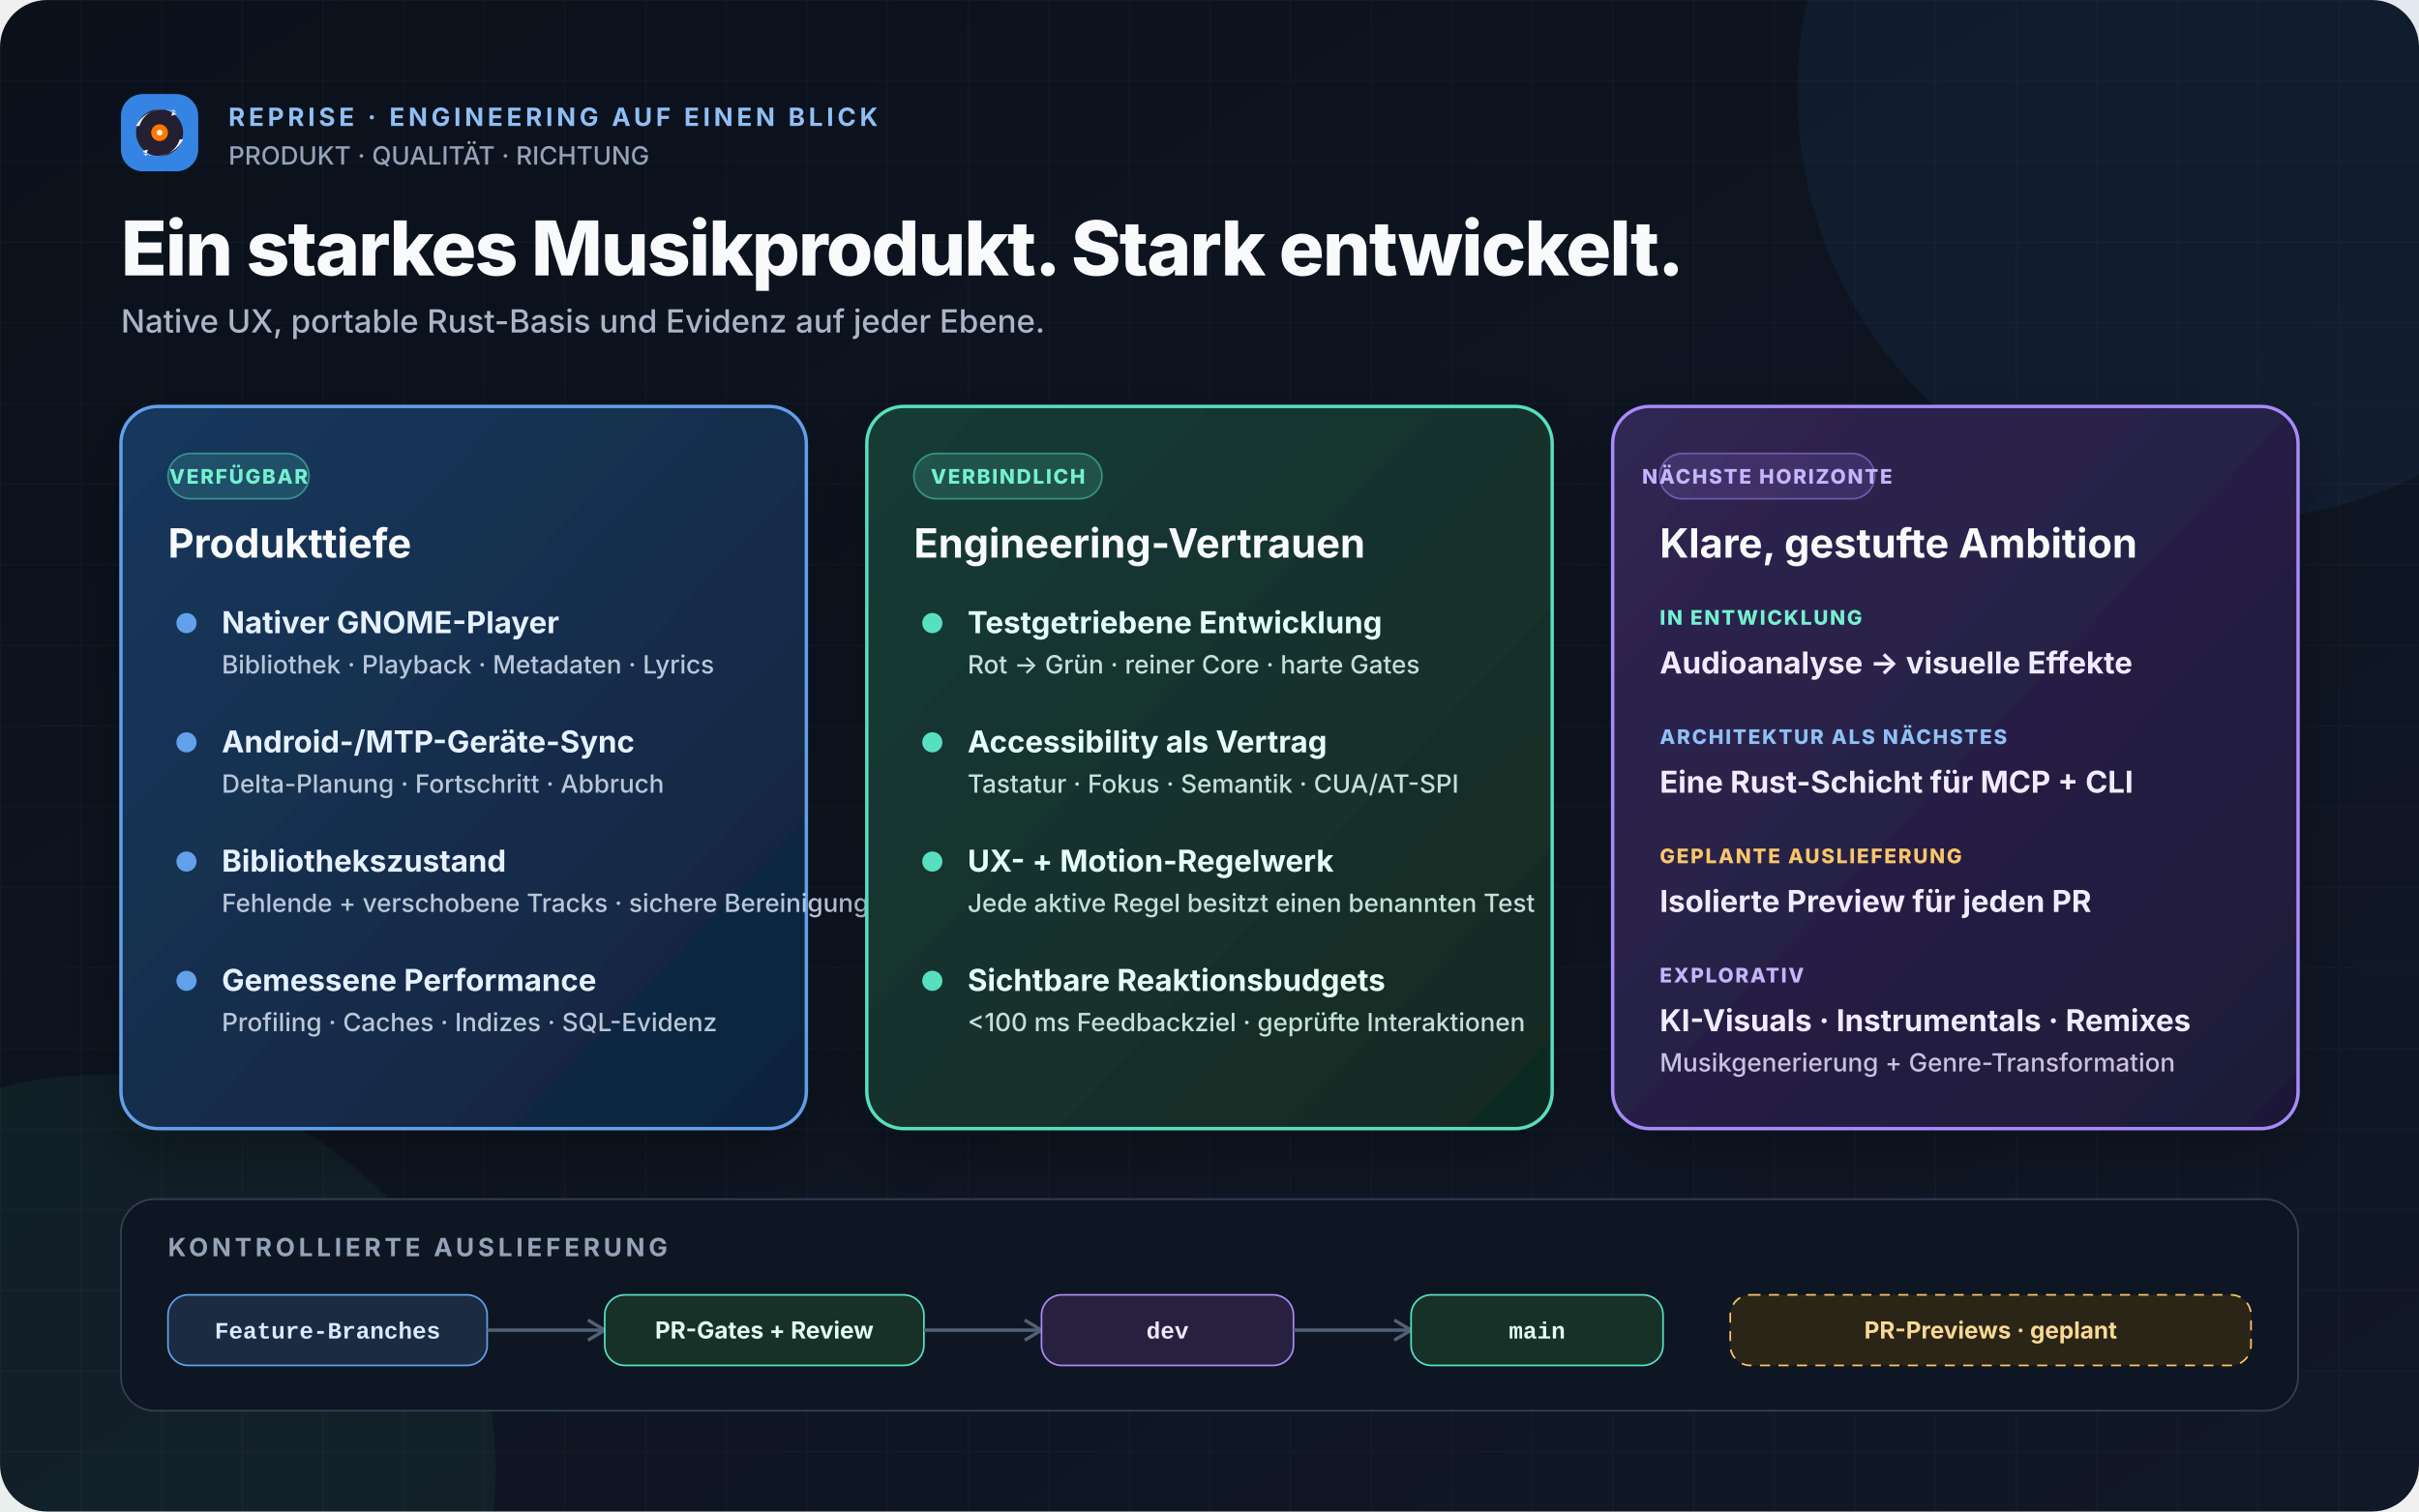
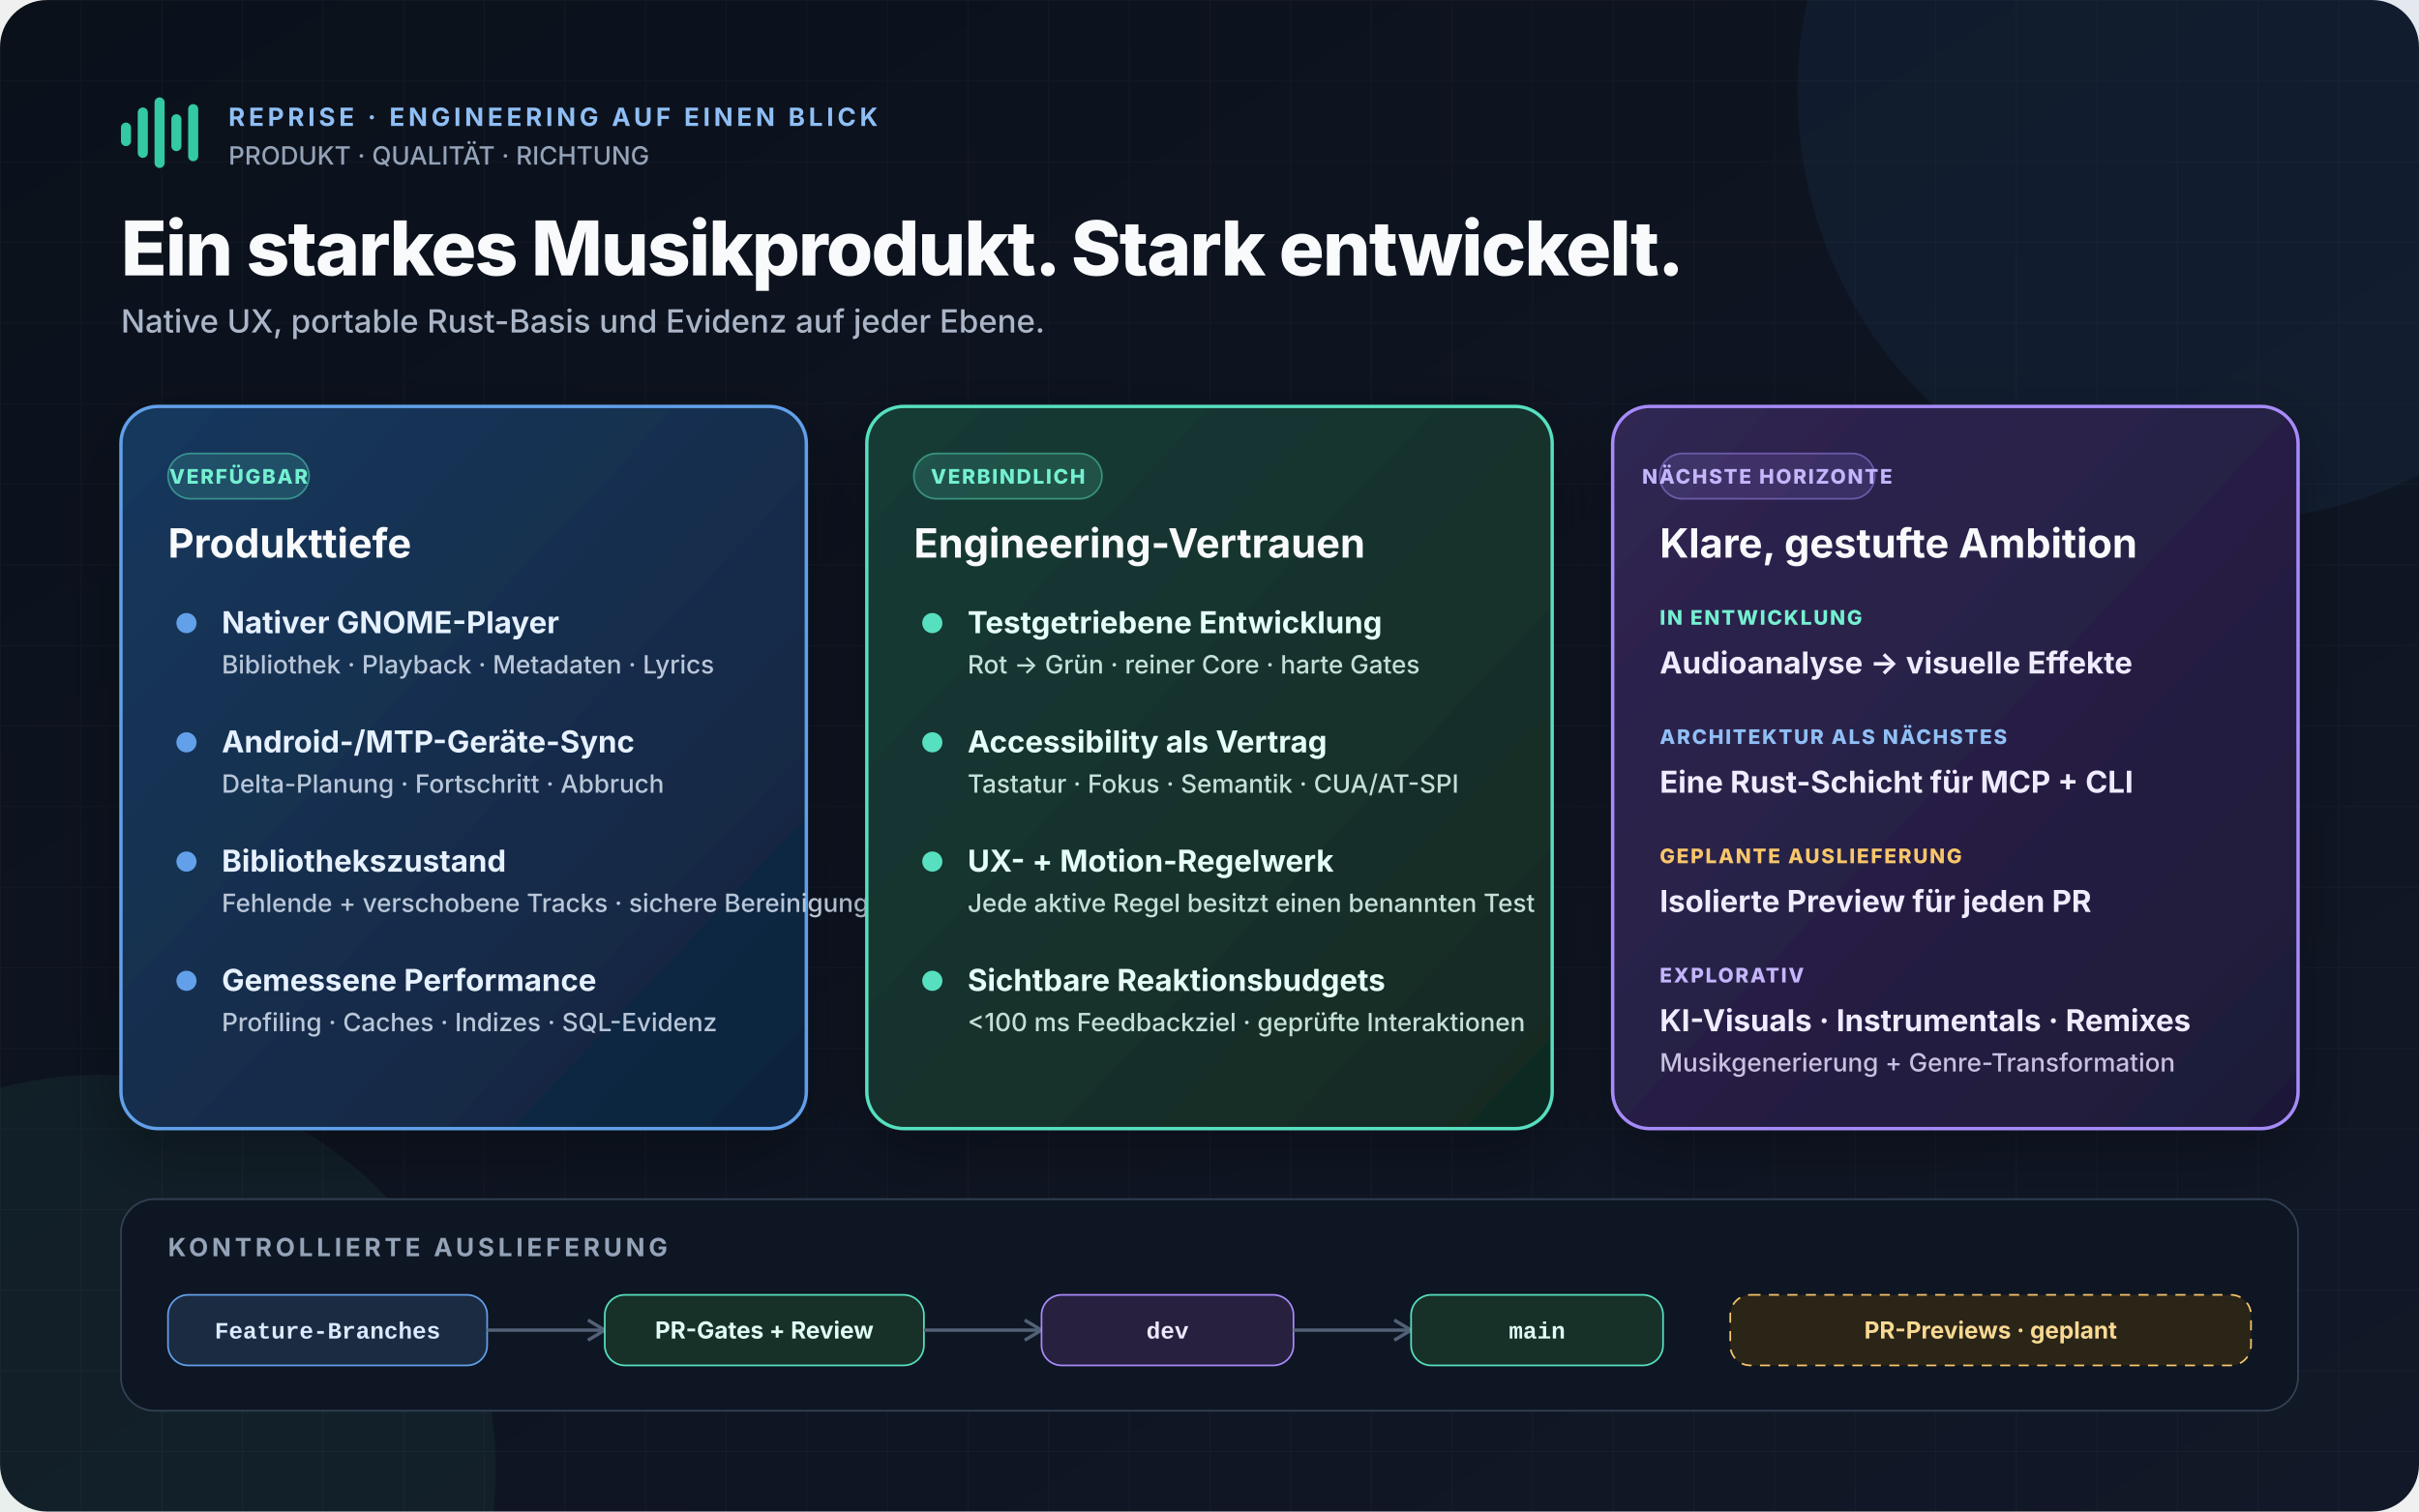
<svg xmlns="http://www.w3.org/2000/svg" width="1440" height="900" viewBox="0 0 1440 900" role="img">
  <defs>
    <linearGradient id="background" x1="0" y1="0" x2="1" y2="1">
      <stop offset="0" stop-color="#0b111b" />
      <stop offset="1" stop-color="#111827" />
    </linearGradient>
    <linearGradient id="blue-card" x1="0" y1="0" x2="1" y2="1">
      <stop offset="0" stop-color="#17385d" />
      <stop offset="1" stop-color="#10233c" />
    </linearGradient>
    <linearGradient id="green-card" x1="0" y1="0" x2="1" y2="1">
      <stop offset="0" stop-color="#193b36" />
      <stop offset="1" stop-color="#112923" />
    </linearGradient>
    <linearGradient id="violet-card" x1="0" y1="0" x2="1" y2="1">
      <stop offset="0" stop-color="#302653" />
      <stop offset="1" stop-color="#1d1937" />
    </linearGradient>
    <pattern id="grid" width="48" height="48" patternUnits="userSpaceOnUse">
      <path d="M48 0H0V48" fill="none" stroke="#ffffff" stroke-opacity="0.035" />
    </pattern>
    <filter id="shadow" x="-20%" y="-20%" width="140%" height="150%">
      <feDropShadow dx="0" dy="14" stdDeviation="20" flood-color="#000000" flood-opacity="0.3" />
    </filter>
    <style>
      .sans { font-family: Inter, ui-sans-serif, system-ui, -apple-system, BlinkMacSystemFont, "Segoe UI", sans-serif; }
      .mono { font-family: "SFMono-Regular", Consolas, "Liberation Mono", monospace; }
      .eyebrow { font-size: 15px; font-weight: 750; letter-spacing: 2.2px; }
      .hero { font-size: 45px; font-weight: 760; letter-spacing: -1px; }
      .subtitle { font-size: 19px; font-weight: 450; }
      .column-title { font-size: 24px; font-weight: 730; }
      .item-title { font-size: 18px; font-weight: 680; }
      .item { font-size: 15px; font-weight: 480; }
      .pill { font-size: 12px; font-weight: 760; letter-spacing: 1px; }
      .flow { font-size: 14px; font-weight: 700; }
    </style>
  </defs>
  <rect width="1440" height="900" rx="28" fill="url(#background)" />
  <rect width="1440" height="900" rx="28" fill="url(#grid)" />
  <circle cx="1325" cy="55" r="255" fill="#3584e4" opacity="0.07" />
  <circle cx="60" cy="875" r="235" fill="#57e0bf" opacity="0.055" />
  <g class="sans">
-     <g transform="translate(72 56)">
-       <rect width="46" height="46" rx="13" fill="#3584e4" />
-       <circle cx="23" cy="23" r="14" fill="#241f31" />
-       <circle cx="23" cy="23" r="5" fill="#ff7800" />
-       <circle cx="23" cy="23" r="1.7" fill="#f6f5f4" />
-       <path d="M11 19a14 14 0 0 1 22-7l-3 1 1-4 2 2A18 18 0 0 0 9 19z" fill="#f6f5f4" />
-       <path d="M35 27a14 14 0 0 1-22 7l3-1-1 4-2-2a18 18 0 0 0 24-8z" fill="#f6f5f4" />
+     <g transform="translate(72 58)">
+       <rect x="0" y="15" width="6" height="14" rx="3" fill="#33c9a3" />
+       <rect x="10" y="6" width="6" height="30" rx="3" fill="#33c9a3" />
+       <rect x="20" y="0" width="6" height="42" rx="3" fill="#33c9a3" />
+       <rect x="30" y="10" width="6" height="22" rx="3" fill="#33c9a3" />
+       <rect x="40" y="4" width="6" height="34" rx="3" fill="#33c9a3" />
    </g>
    <text x="136" y="75" class="eyebrow" fill="#8fbff5">REPRISE · ENGINEERING AUF EINEN BLICK</text>
    <text x="136" y="98" class="item" fill="#94a3b8">PRODUKT · QUALITÄT · RICHTUNG</text>
    <text x="72" y="164" class="hero" fill="#f8fafc">Ein starkes Musikprodukt. Stark entwickelt.</text>
    <text x="72" y="198" class="subtitle" fill="#aab6c8">Native UX, portable Rust-Basis und Evidenz auf jeder Ebene.</text>
    <g filter="url(#shadow)">
      <rect x="72" y="242" width="408" height="430" rx="22" fill="url(#blue-card)" stroke="#62a0ea" stroke-width="2" />
    </g>
    <rect x="100" y="270" width="84" height="27" rx="13.5" fill="#57e0bf" fill-opacity="0.16" stroke="#57e0bf" stroke-opacity="0.5" />
    <text x="142" y="288" class="pill" text-anchor="middle" fill="#74f0d0">VERFÜGBAR</text>
    <text x="100" y="332" class="column-title" fill="#f8fafc">Produkttiefe</text>
    <circle cx="111" cy="371" r="6" fill="#62a0ea" />
    <text x="132" y="377" class="item-title" fill="#e6f1ff">Nativer GNOME-Player</text>
    <text x="132" y="401" class="item" fill="#b8c6d8">Bibliothek · Playback · Metadaten · Lyrics</text>
    <circle cx="111" cy="442" r="6" fill="#62a0ea" />
    <text x="132" y="448" class="item-title" fill="#e6f1ff">Android-/MTP-Geräte-Sync</text>
    <text x="132" y="472" class="item" fill="#b8c6d8">Delta-Planung · Fortschritt · Abbruch</text>
    <circle cx="111" cy="513" r="6" fill="#62a0ea" />
    <text x="132" y="519" class="item-title" fill="#e6f1ff">Bibliothekszustand</text>
    <text x="132" y="543" class="item" fill="#b8c6d8">Fehlende + verschobene Tracks · sichere Bereinigung</text>
    <circle cx="111" cy="584" r="6" fill="#62a0ea" />
    <text x="132" y="590" class="item-title" fill="#e6f1ff">Gemessene Performance</text>
    <text x="132" y="614" class="item" fill="#b8c6d8">Profiling · Caches · Indizes · SQL-Evidenz</text>
    <g filter="url(#shadow)">
      <rect x="516" y="242" width="408" height="430" rx="22" fill="url(#green-card)" stroke="#57e0bf" stroke-width="2" />
    </g>
    <rect x="544" y="270" width="112" height="27" rx="13.5" fill="#57e0bf" fill-opacity="0.16" stroke="#57e0bf" stroke-opacity="0.5" />
    <text x="600" y="288" class="pill" text-anchor="middle" fill="#74f0d0">VERBINDLICH</text>
    <text x="544" y="332" class="column-title" fill="#f8fafc">Engineering-Vertrauen</text>
    <circle cx="555" cy="371" r="6" fill="#57e0bf" />
    <text x="576" y="377" class="item-title" fill="#e5fff8">Testgetriebene Entwicklung</text>
    <text x="576" y="401" class="item" fill="#c4dfd8">Rot → Grün · reiner Core · harte Gates</text>
    <circle cx="555" cy="442" r="6" fill="#57e0bf" />
    <text x="576" y="448" class="item-title" fill="#e5fff8">Accessibility als Vertrag</text>
    <text x="576" y="472" class="item" fill="#c4dfd8">Tastatur · Fokus · Semantik · CUA/AT-SPI</text>
    <circle cx="555" cy="513" r="6" fill="#57e0bf" />
    <text x="576" y="519" class="item-title" fill="#e5fff8">UX- + Motion-Regelwerk</text>
    <text x="576" y="543" class="item" fill="#c4dfd8">Jede aktive Regel besitzt einen benannten Test</text>
    <circle cx="555" cy="584" r="6" fill="#57e0bf" />
    <text x="576" y="590" class="item-title" fill="#e5fff8">Sichtbare Reaktionsbudgets</text>
    <text x="576" y="614" class="item" fill="#c4dfd8">&lt;100 ms Feedbackziel · geprüfte Interaktionen</text>
    <g filter="url(#shadow)">
      <rect x="960" y="242" width="408" height="430" rx="22" fill="url(#violet-card)" stroke="#a78bfa" stroke-width="2" />
    </g>
    <rect x="988" y="270" width="128" height="27" rx="13.5" fill="#a78bfa" fill-opacity="0.14" stroke="#a78bfa" stroke-opacity="0.5" />
    <text x="1052" y="288" class="pill" text-anchor="middle" fill="#c4b5fd">NÄCHSTE HORIZONTE</text>
    <text x="988" y="332" class="column-title" fill="#f8fafc">Klare, gestufte Ambition</text>
    <text x="988" y="372" class="pill" fill="#74f0d0">IN ENTWICKLUNG</text>
    <text x="988" y="401" class="item-title" fill="#f0ebff">Audioanalyse → visuelle Effekte</text>
    <text x="988" y="443" class="pill" fill="#8fbff5">ARCHITEKTUR ALS NÄCHSTES</text>
    <text x="988" y="472" class="item-title" fill="#f0ebff">Eine Rust-Schicht für MCP + CLI</text>
    <text x="988" y="514" class="pill" fill="#f8c66a">GEPLANTE AUSLIEFERUNG</text>
    <text x="988" y="543" class="item-title" fill="#f0ebff">Isolierte Preview für jeden PR</text>
    <text x="988" y="585" class="pill" fill="#c4b5fd">EXPLORATIV</text>
    <text x="988" y="614" class="item-title" fill="#f0ebff">KI-Visuals · Instrumentals · Remixes</text>
    <text x="988" y="638" class="item" fill="#c9c0df">Musikgenerierung + Genre-Transformation</text>
    <rect x="72" y="714" width="1296" height="126" rx="20" fill="#0e1623" stroke="#334155" />
    <text x="100" y="748" class="eyebrow" fill="#94a3b8">KONTROLLIERTE AUSLIEFERUNG</text>
    <rect x="100" y="771" width="190" height="42" rx="12" fill="#1b2b41" stroke="#62a0ea" />
    <text x="195" y="797" class="flow mono" text-anchor="middle" fill="#dbeafe">Feature-Branches</text>
    <path d="M290 792H358" stroke="#526176" stroke-width="2" />
    <path d="M350 786l10 6-10 6" fill="none" stroke="#526176" stroke-width="2" />
    <rect x="360" y="771" width="190" height="42" rx="12" fill="#173129" stroke="#57e0bf" />
    <text x="455" y="797" class="flow" text-anchor="middle" fill="#dffcf4">PR-Gates + Review</text>
    <path d="M550 792H618" stroke="#526176" stroke-width="2" />
    <path d="M610 786l10 6-10 6" fill="none" stroke="#526176" stroke-width="2" />
    <rect x="620" y="771" width="150" height="42" rx="12" fill="#28203f" stroke="#a78bfa" />
    <text x="695" y="797" class="flow mono" text-anchor="middle" fill="#eee9ff">dev</text>
    <path d="M770 792H838" stroke="#526176" stroke-width="2" />
    <path d="M830 786l10 6-10 6" fill="none" stroke="#526176" stroke-width="2" />
    <rect x="840" y="771" width="150" height="42" rx="12" fill="#173129" stroke="#57e0bf" />
    <text x="915" y="797" class="flow mono" text-anchor="middle" fill="#dffcf4">main</text>
    <rect x="1030" y="771" width="310" height="42" rx="12" fill="#2b2518" stroke="#f8c66a" stroke-dasharray="6 5" />
    <text x="1185" y="797" class="flow" text-anchor="middle" fill="#f8d993">PR-Previews · geplant</text>
  </g>
</svg>
